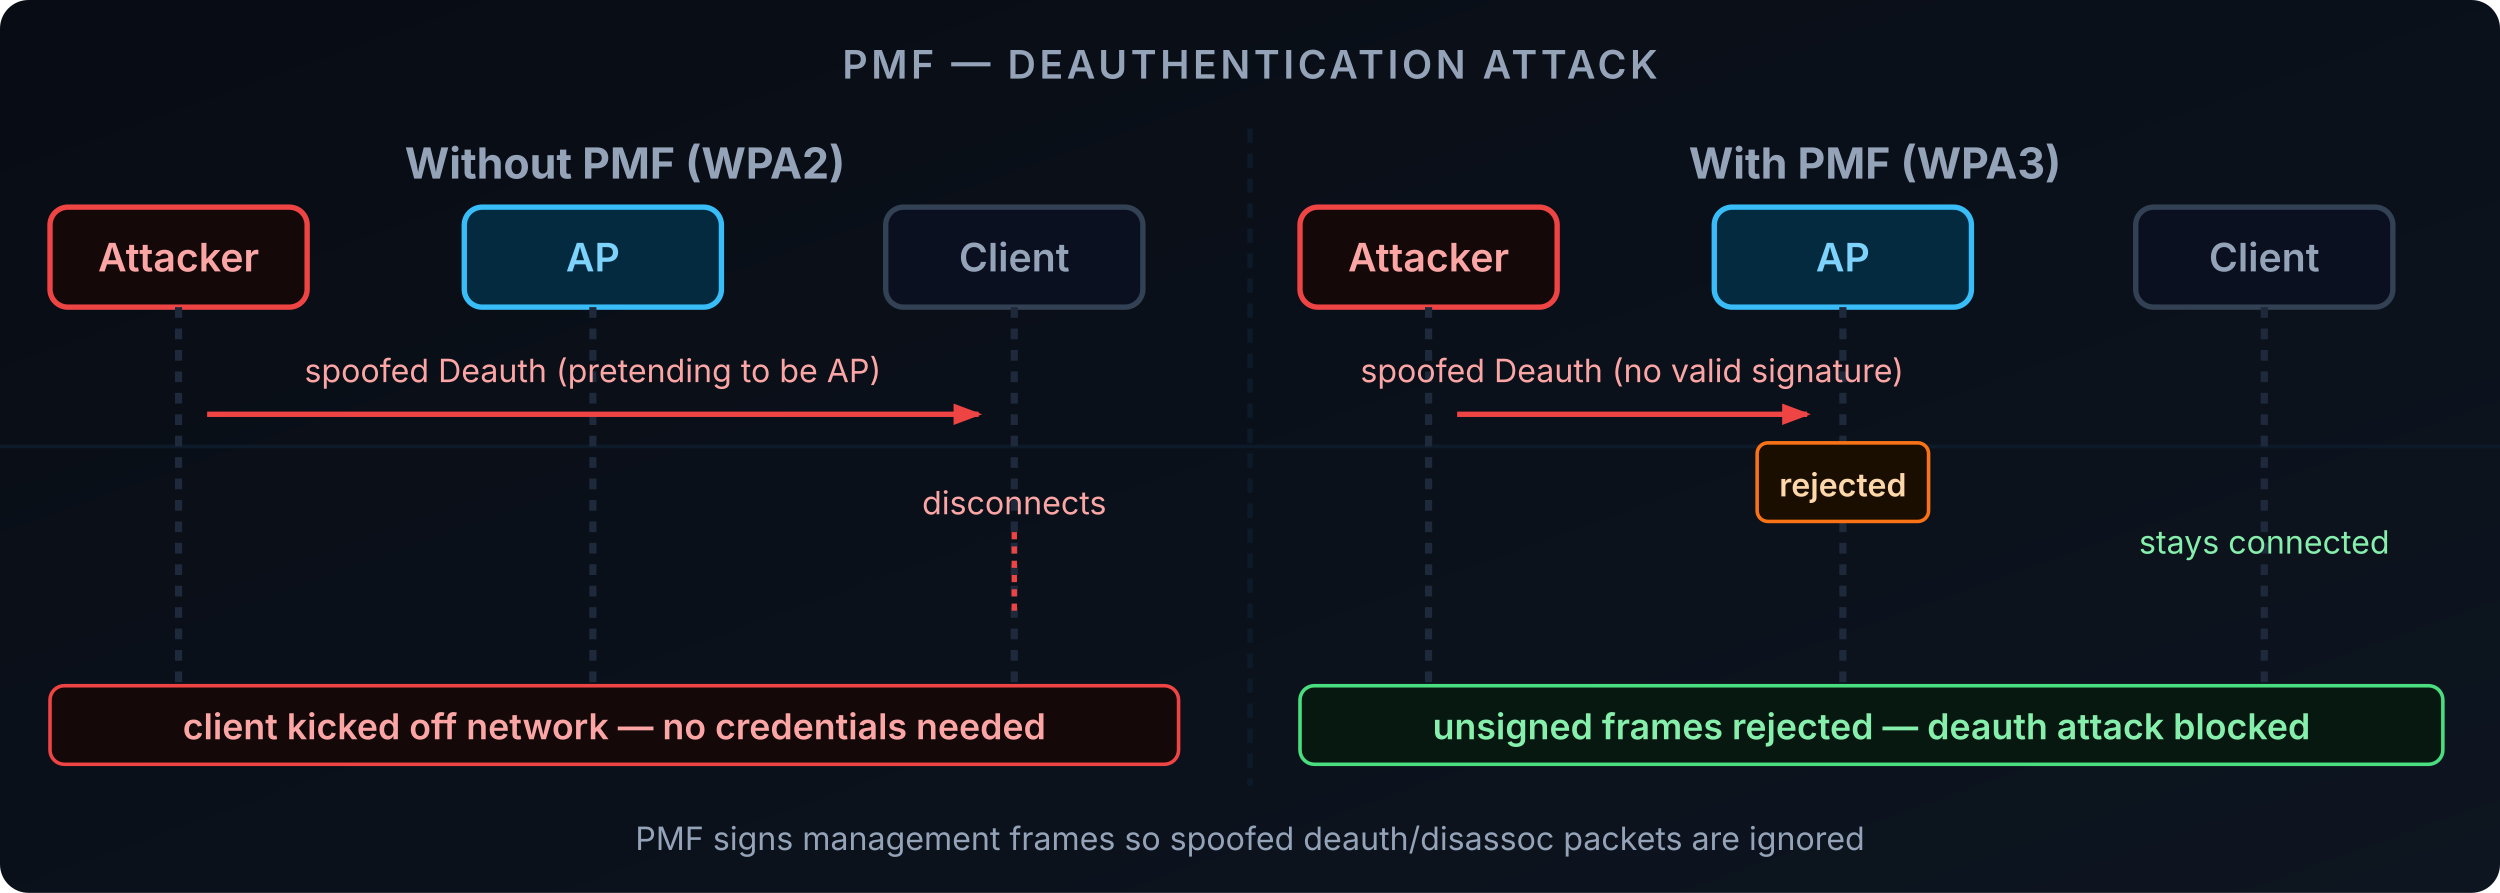
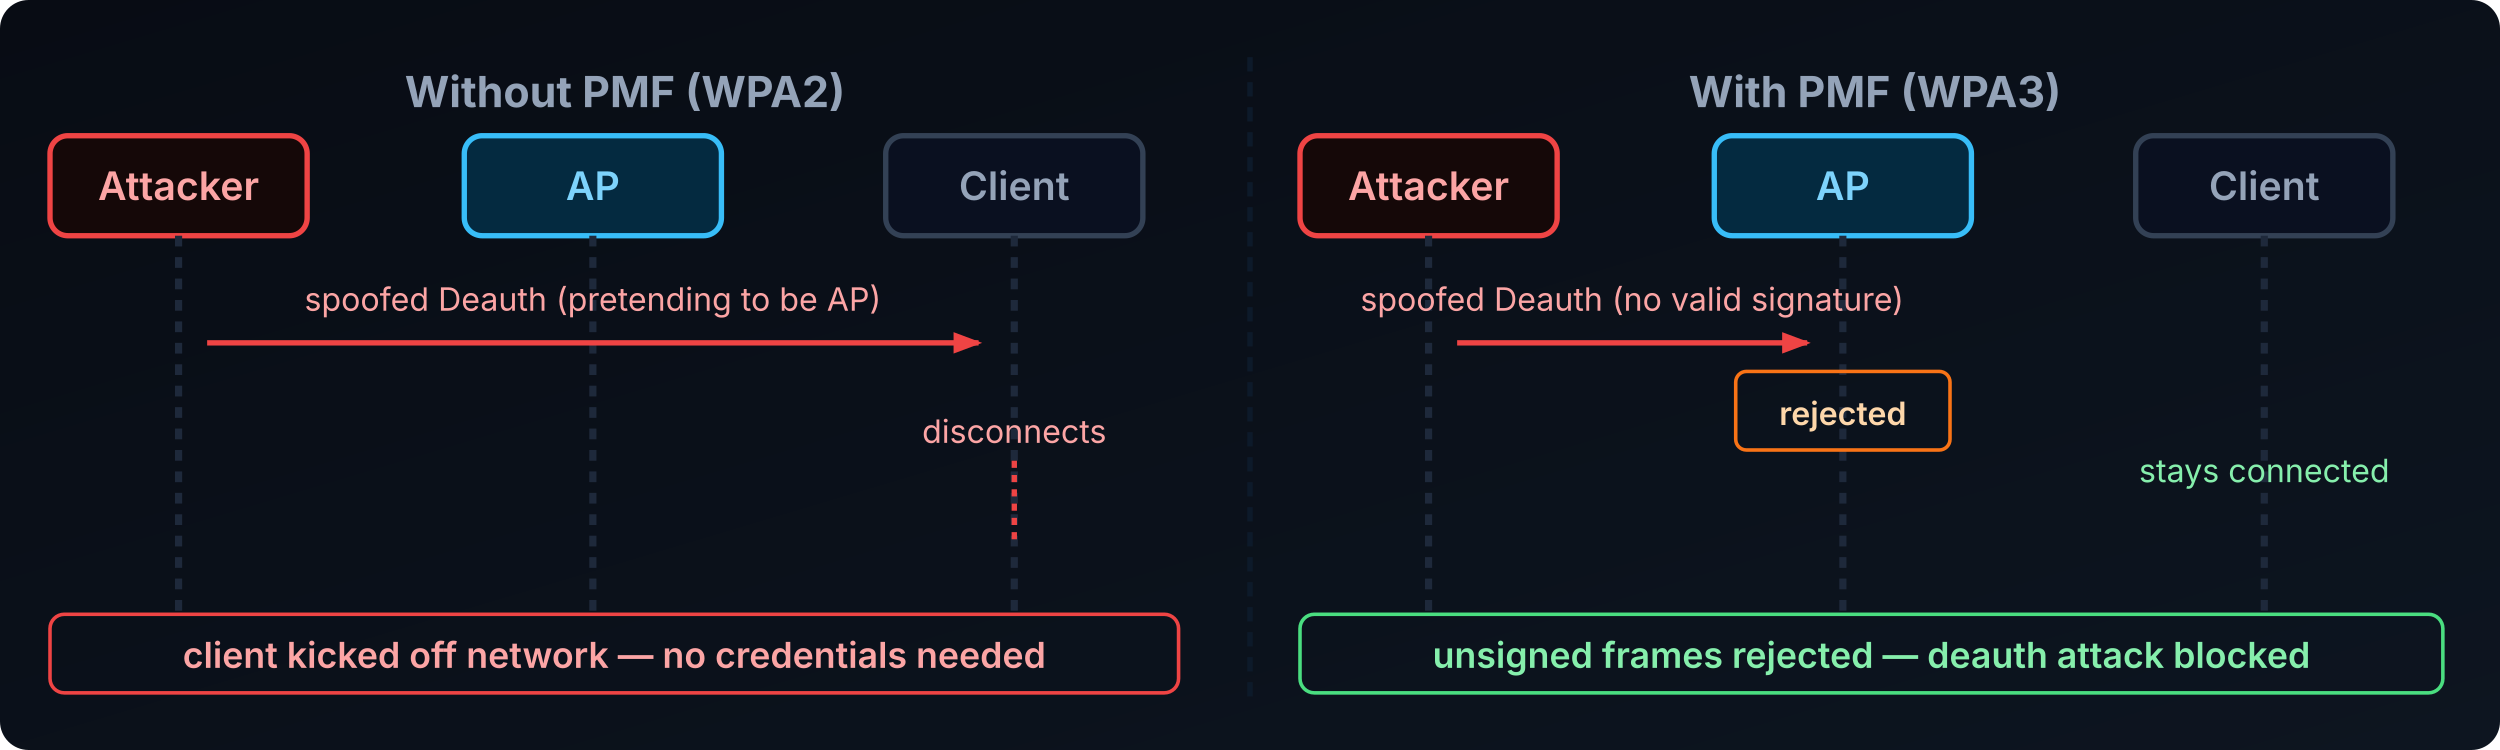
- <svg xmlns="http://www.w3.org/2000/svg" viewBox="0 0 700 250" width="700" height="250" font-family="system-ui,-apple-system,BlinkMacSystemFont,'Segoe UI',sans-serif">
+ <svg xmlns="http://www.w3.org/2000/svg" viewBox="0 0 700 210" width="700" height="210" font-family="system-ui,-apple-system,BlinkMacSystemFont,'Segoe UI',sans-serif">
  <defs>
    <linearGradient id="bg" x1="0" y1="0" x2="1" y2="1">
      <stop offset="0%" stop-color="#080c14" />
      <stop offset="100%" stop-color="#0d1520" />
    </linearGradient>
-     <marker id="pmf-arr" markerWidth="8" markerHeight="6" refX="7" refY="3" orient="auto" markerUnits="userSpaceOnUse">
-       <polygon points="0,0 8,3 0,6" fill="#94a3b8" />
-     </marker>
    <marker id="pmf-arr-red" markerWidth="8" markerHeight="6" refX="7" refY="3" orient="auto" markerUnits="userSpaceOnUse">
      <polygon points="0,0 8,3 0,6" fill="#ef4444" />
    </marker>
-     <marker id="pmf-arr-green" markerWidth="8" markerHeight="6" refX="7" refY="3" orient="auto" markerUnits="userSpaceOnUse">
-       <polygon points="0,0 8,3 0,6" fill="#4ade80" />
-     </marker>
  </defs>
-   <rect width="700" height="250" fill="url(#bg)" rx="8" />
-   <line x1="0" y1="125" x2="700" y2="125" stroke="#0d1a2a" stroke-width="1" />
-   <text x="350" y="22" text-anchor="middle" font-size="11" font-weight="600" fill="#94a3b8" letter-spacing="1">PMF — DEAUTHENTICATION ATTACK</text>
-   <line x1="350" y1="36" x2="350" y2="220" stroke="#0d1a2a" stroke-width="1.5" stroke-dasharray="4,3" />
-   <text x="175" y="50" text-anchor="middle" font-size="12" font-weight="700" fill="#94a3b8">Without PMF (WPA2)</text>
-   <rect x="14" y="58" width="72" height="28" fill="#150808" stroke="#ef4444" stroke-width="1.5" rx="5" />
-   <text x="50" y="76" text-anchor="middle" font-size="11" font-weight="600" fill="#fca5a5">Attacker</text>
-   <rect x="130" y="58" width="72" height="28" fill="#042a40" stroke="#38bdf8" stroke-width="1.5" rx="5" />
-   <text x="166" y="76" text-anchor="middle" font-size="11" font-weight="600" fill="#7dd3fc">AP</text>
-   <rect x="248" y="58" width="72" height="28" fill="#0a1020" stroke="#334155" stroke-width="1.5" rx="5" />
-   <text x="284" y="76" text-anchor="middle" font-size="11" font-weight="600" fill="#94a3b8">Client</text>
-   <line x1="50" y1="86" x2="50" y2="192" stroke="#1e293b" stroke-width="2" stroke-dasharray="3,3" />
-   <line x1="166" y1="86" x2="166" y2="192" stroke="#1e293b" stroke-width="2" stroke-dasharray="3,3" />
-   <line x1="284" y1="86" x2="284" y2="192" stroke="#1e293b" stroke-width="2" stroke-dasharray="3,3" />
-   <line x1="58" y1="116" x2="274" y2="116" stroke="#ef4444" stroke-width="1.5" marker-end="url(#pmf-arr-red)" />
-   <text x="166" y="107" text-anchor="middle" font-size="9" fill="#fca5a5">spoofed Deauth (pretending to be AP)</text>
-   <text x="284" y="144" text-anchor="middle" font-size="9" fill="#fca5a5">disconnects</text>
-   <line x1="284" y1="149" x2="284" y2="171" stroke="#ef4444" stroke-width="1.5" stroke-dasharray="2,2" />
-   <rect x="14" y="192" width="316" height="22" fill="#150808" stroke="#ef4444" stroke-width="1" rx="4" />
-   <text x="172" y="207" text-anchor="middle" font-size="10" font-weight="600" fill="#fca5a5">client kicked off network — no credentials needed</text>
-   <text x="525" y="50" text-anchor="middle" font-size="12" font-weight="700" fill="#94a3b8">With PMF (WPA3)</text>
-   <rect x="364" y="58" width="72" height="28" fill="#150808" stroke="#ef4444" stroke-width="1.5" rx="5" />
-   <text x="400" y="76" text-anchor="middle" font-size="11" font-weight="600" fill="#fca5a5">Attacker</text>
-   <rect x="480" y="58" width="72" height="28" fill="#042a40" stroke="#38bdf8" stroke-width="1.5" rx="5" />
-   <text x="516" y="76" text-anchor="middle" font-size="11" font-weight="600" fill="#7dd3fc">AP</text>
-   <rect x="598" y="58" width="72" height="28" fill="#0a1020" stroke="#334155" stroke-width="1.5" rx="5" />
-   <text x="634" y="76" text-anchor="middle" font-size="11" font-weight="600" fill="#94a3b8">Client</text>
-   <line x1="400" y1="86" x2="400" y2="192" stroke="#1e293b" stroke-width="2" stroke-dasharray="3,3" />
-   <line x1="516" y1="86" x2="516" y2="192" stroke="#1e293b" stroke-width="2" stroke-dasharray="3,3" />
-   <line x1="634" y1="86" x2="634" y2="192" stroke="#1e293b" stroke-width="2" stroke-dasharray="3,3" />
-   <line x1="408" y1="116" x2="506" y2="116" stroke="#ef4444" stroke-width="1.5" marker-end="url(#pmf-arr-red)" />
-   <text x="457" y="107" text-anchor="middle" font-size="9" fill="#fca5a5">spoofed Deauth (no valid signature)</text>
-   <rect x="492" y="124" width="48" height="22" fill="#1a0e00" stroke="#f97316" stroke-width="1" rx="3" />
-   <text x="516" y="139" text-anchor="middle" font-size="9" font-weight="600" fill="#fed7aa">rejected</text>
-   <text x="634" y="155" text-anchor="middle" font-size="9" fill="#86efac">stays connected</text>
-   <rect x="364" y="192" width="320" height="22" fill="#071810" stroke="#4ade80" stroke-width="1" rx="4" />
-   <text x="524" y="207" text-anchor="middle" font-size="10" font-weight="600" fill="#86efac">unsigned frames rejected — deauth attack blocked</text>
-   <text x="350" y="238" text-anchor="middle" font-size="9" fill="#94a3b8">PMF signs management frames so spoofed deauth/disassoc packets are ignored</text>
+   <rect width="700" height="210" fill="url(#bg)" rx="8" />
+   <line x1="350" y1="16" x2="350" y2="198" stroke="#0d1a2a" stroke-width="1.5" stroke-dasharray="4,3" />
+   <text x="175" y="30" text-anchor="middle" font-size="12" font-weight="700" fill="#94a3b8">Without PMF (WPA2)</text>
+   <rect x="14" y="38" width="72" height="28" fill="#150808" stroke="#ef4444" stroke-width="1.5" rx="5" />
+   <text x="50" y="56" text-anchor="middle" font-size="11" font-weight="600" fill="#fca5a5">Attacker</text>
+   <rect x="130" y="38" width="72" height="28" fill="#042a40" stroke="#38bdf8" stroke-width="1.5" rx="5" />
+   <text x="166" y="56" text-anchor="middle" font-size="11" font-weight="600" fill="#7dd3fc">AP</text>
+   <rect x="248" y="38" width="72" height="28" fill="#0a1020" stroke="#334155" stroke-width="1.5" rx="5" />
+   <text x="284" y="56" text-anchor="middle" font-size="11" font-weight="600" fill="#94a3b8">Client</text>
+   <line x1="50" y1="66" x2="50" y2="172" stroke="#1e293b" stroke-width="2" stroke-dasharray="3,3" />
+   <line x1="166" y1="66" x2="166" y2="172" stroke="#1e293b" stroke-width="2" stroke-dasharray="3,3" />
+   <line x1="284" y1="66" x2="284" y2="172" stroke="#1e293b" stroke-width="2" stroke-dasharray="3,3" />
+   <line x1="58" y1="96" x2="274" y2="96" stroke="#ef4444" stroke-width="1.5" marker-end="url(#pmf-arr-red)" />
+   <text x="166" y="87" text-anchor="middle" font-size="9" fill="#fca5a5">spoofed Deauth (pretending to be AP)</text>
+   <text x="284" y="124" text-anchor="middle" font-size="9" fill="#fca5a5">disconnects</text>
+   <line x1="284" y1="129" x2="284" y2="151" stroke="#ef4444" stroke-width="1.5" stroke-dasharray="2,2" />
+   <rect x="14" y="172" width="316" height="22" fill="none" stroke="#ef4444" stroke-width="1" rx="4" />
+   <text x="172" y="187" text-anchor="middle" font-size="10" font-weight="600" fill="#fca5a5">client kicked off network — no credentials needed</text>
+   <text x="525" y="30" text-anchor="middle" font-size="12" font-weight="700" fill="#94a3b8">With PMF (WPA3)</text>
+   <rect x="364" y="38" width="72" height="28" fill="#150808" stroke="#ef4444" stroke-width="1.5" rx="5" />
+   <text x="400" y="56" text-anchor="middle" font-size="11" font-weight="600" fill="#fca5a5">Attacker</text>
+   <rect x="480" y="38" width="72" height="28" fill="#042a40" stroke="#38bdf8" stroke-width="1.5" rx="5" />
+   <text x="516" y="56" text-anchor="middle" font-size="11" font-weight="600" fill="#7dd3fc">AP</text>
+   <rect x="598" y="38" width="72" height="28" fill="#0a1020" stroke="#334155" stroke-width="1.5" rx="5" />
+   <text x="634" y="56" text-anchor="middle" font-size="11" font-weight="600" fill="#94a3b8">Client</text>
+   <line x1="400" y1="66" x2="400" y2="172" stroke="#1e293b" stroke-width="2" stroke-dasharray="3,3" />
+   <line x1="516" y1="66" x2="516" y2="172" stroke="#1e293b" stroke-width="2" stroke-dasharray="3,3" />
+   <line x1="634" y1="66" x2="634" y2="172" stroke="#1e293b" stroke-width="2" stroke-dasharray="3,3" />
+   <line x1="408" y1="96" x2="506" y2="96" stroke="#ef4444" stroke-width="1.5" marker-end="url(#pmf-arr-red)" />
+   <text x="457" y="87" text-anchor="middle" font-size="9" fill="#fca5a5">spoofed Deauth (no valid signature)</text>
+   <rect x="486" y="104" width="60" height="22" fill="none" stroke="#f97316" stroke-width="1" rx="3" />
+   <text x="516" y="119" text-anchor="middle" font-size="9" font-weight="600" fill="#fed7aa">rejected</text>
+   <text x="634" y="135" text-anchor="middle" font-size="9" fill="#86efac">stays connected</text>
+   <rect x="364" y="172" width="320" height="22" fill="none" stroke="#4ade80" stroke-width="1" rx="4" />
+   <text x="524" y="187" text-anchor="middle" font-size="10" font-weight="600" fill="#86efac">unsigned frames rejected — deauth attack blocked</text>
</svg>
